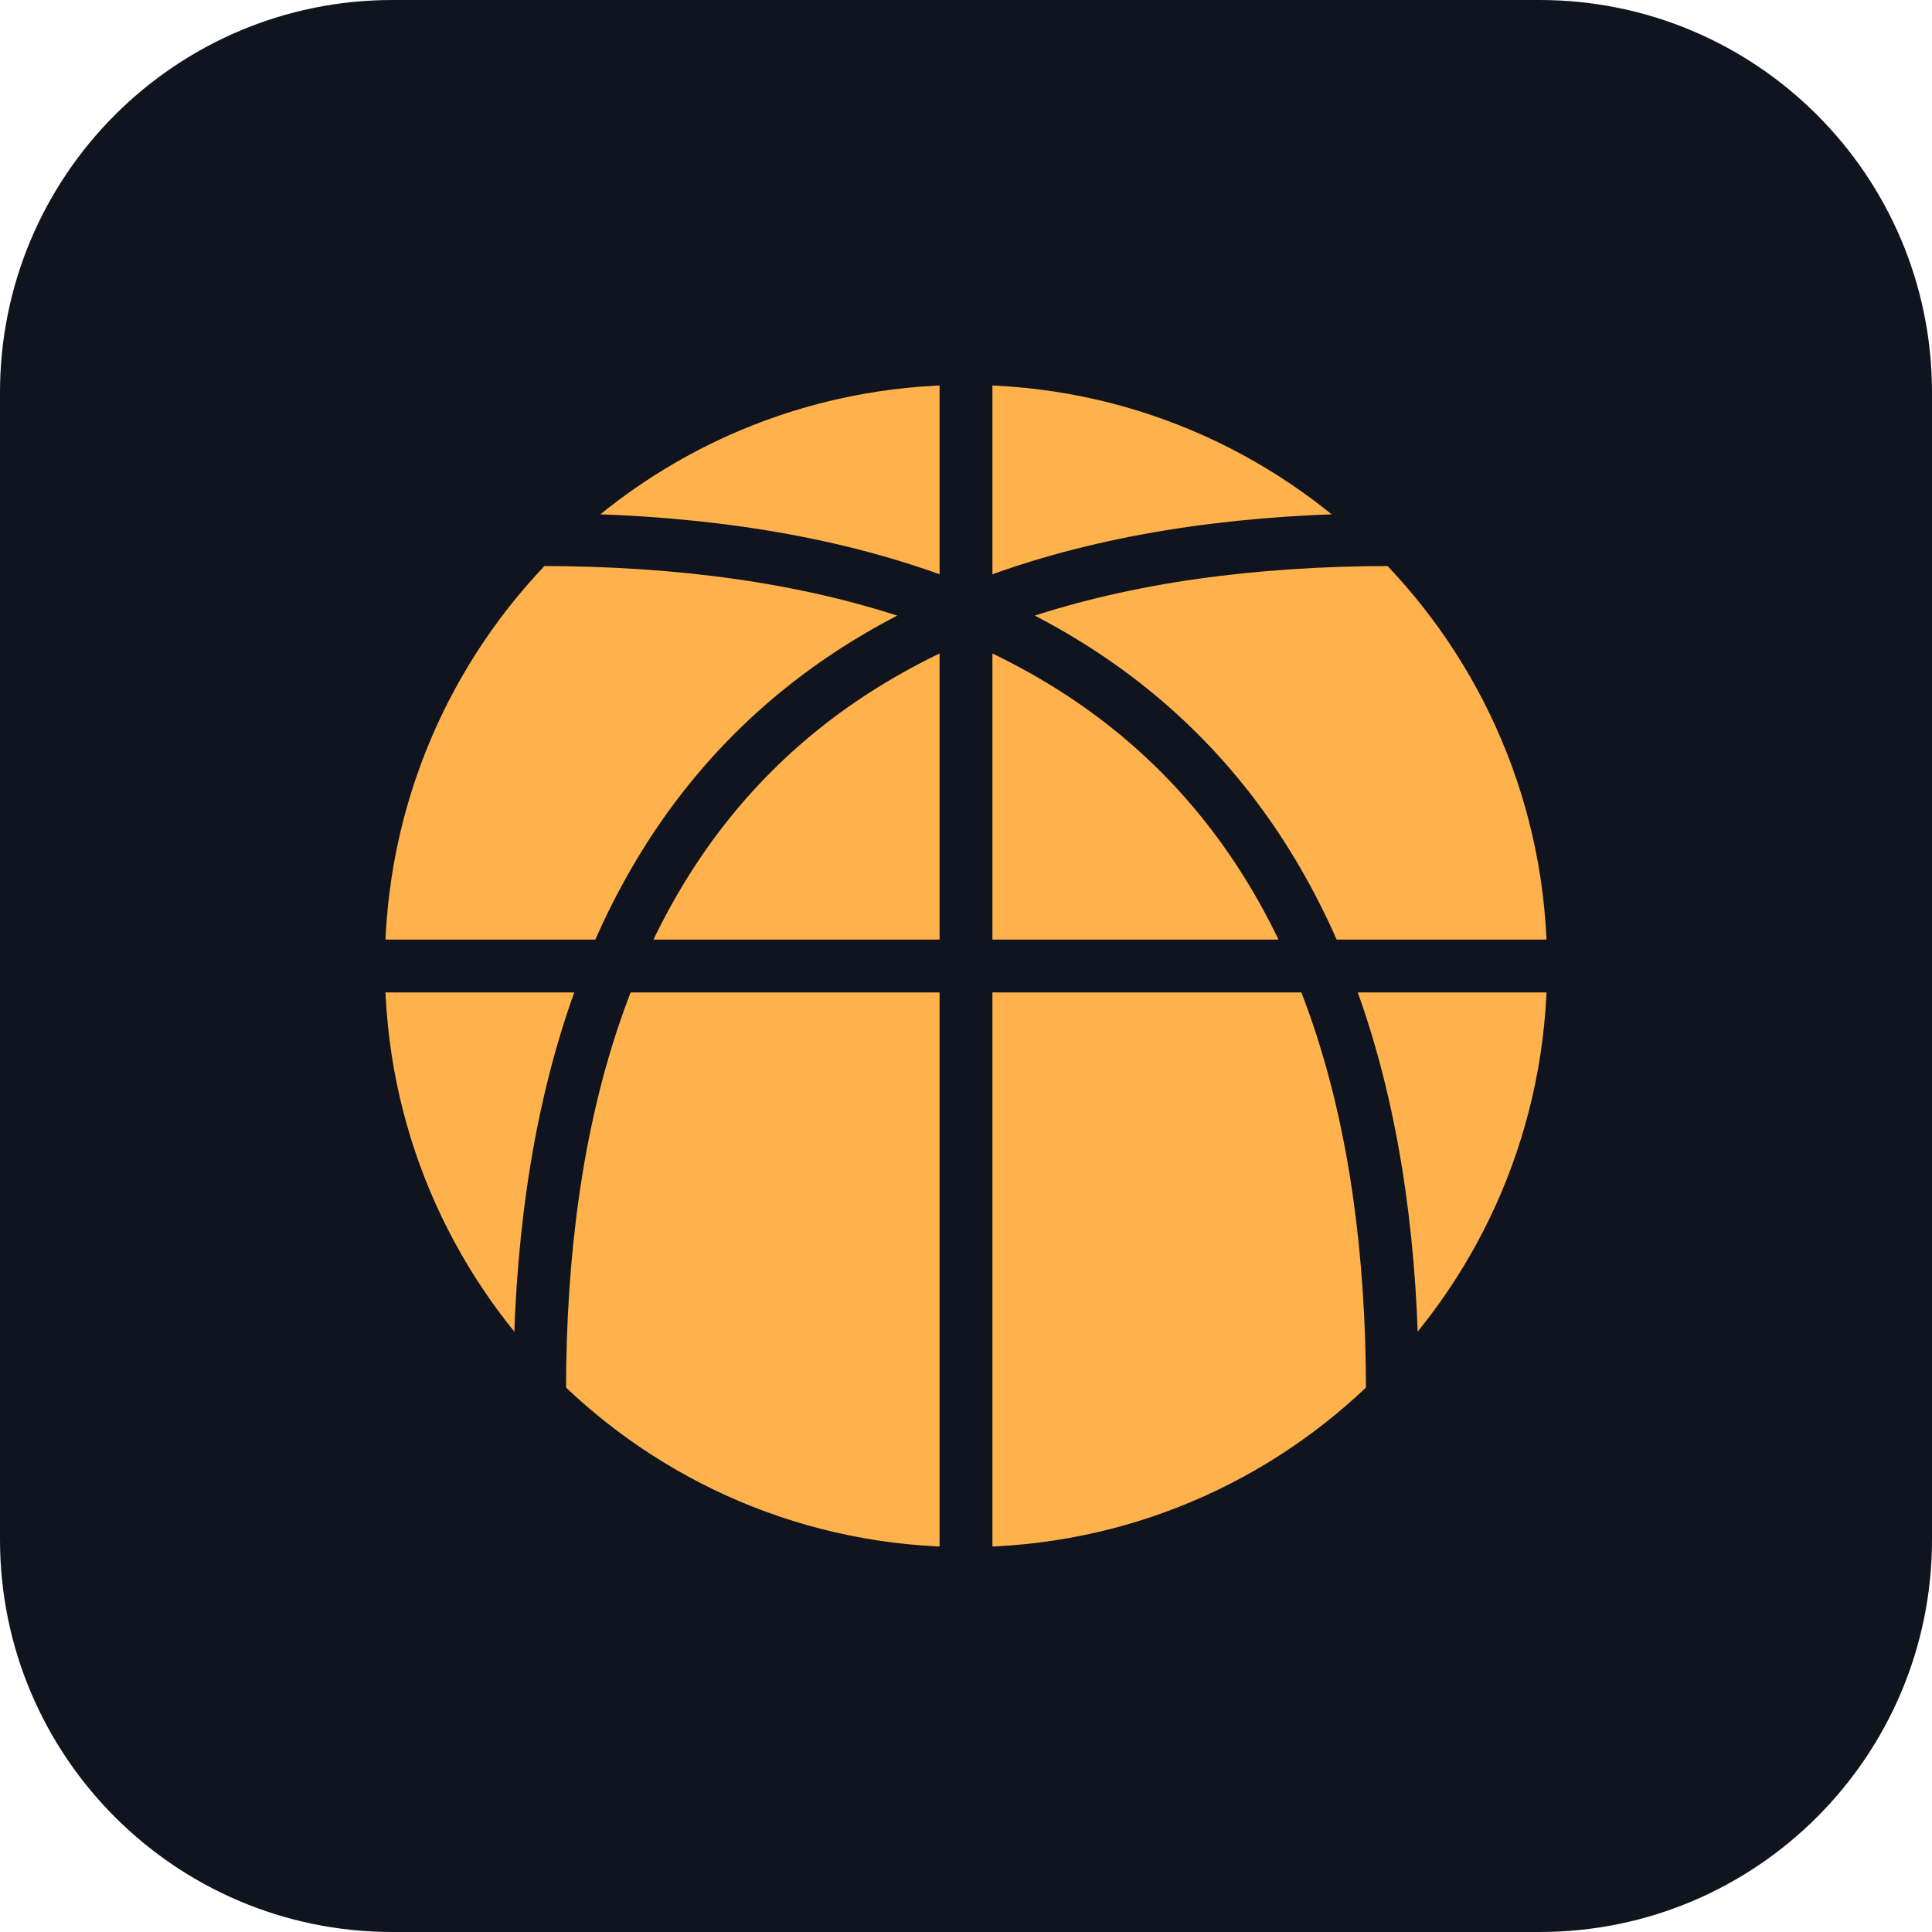
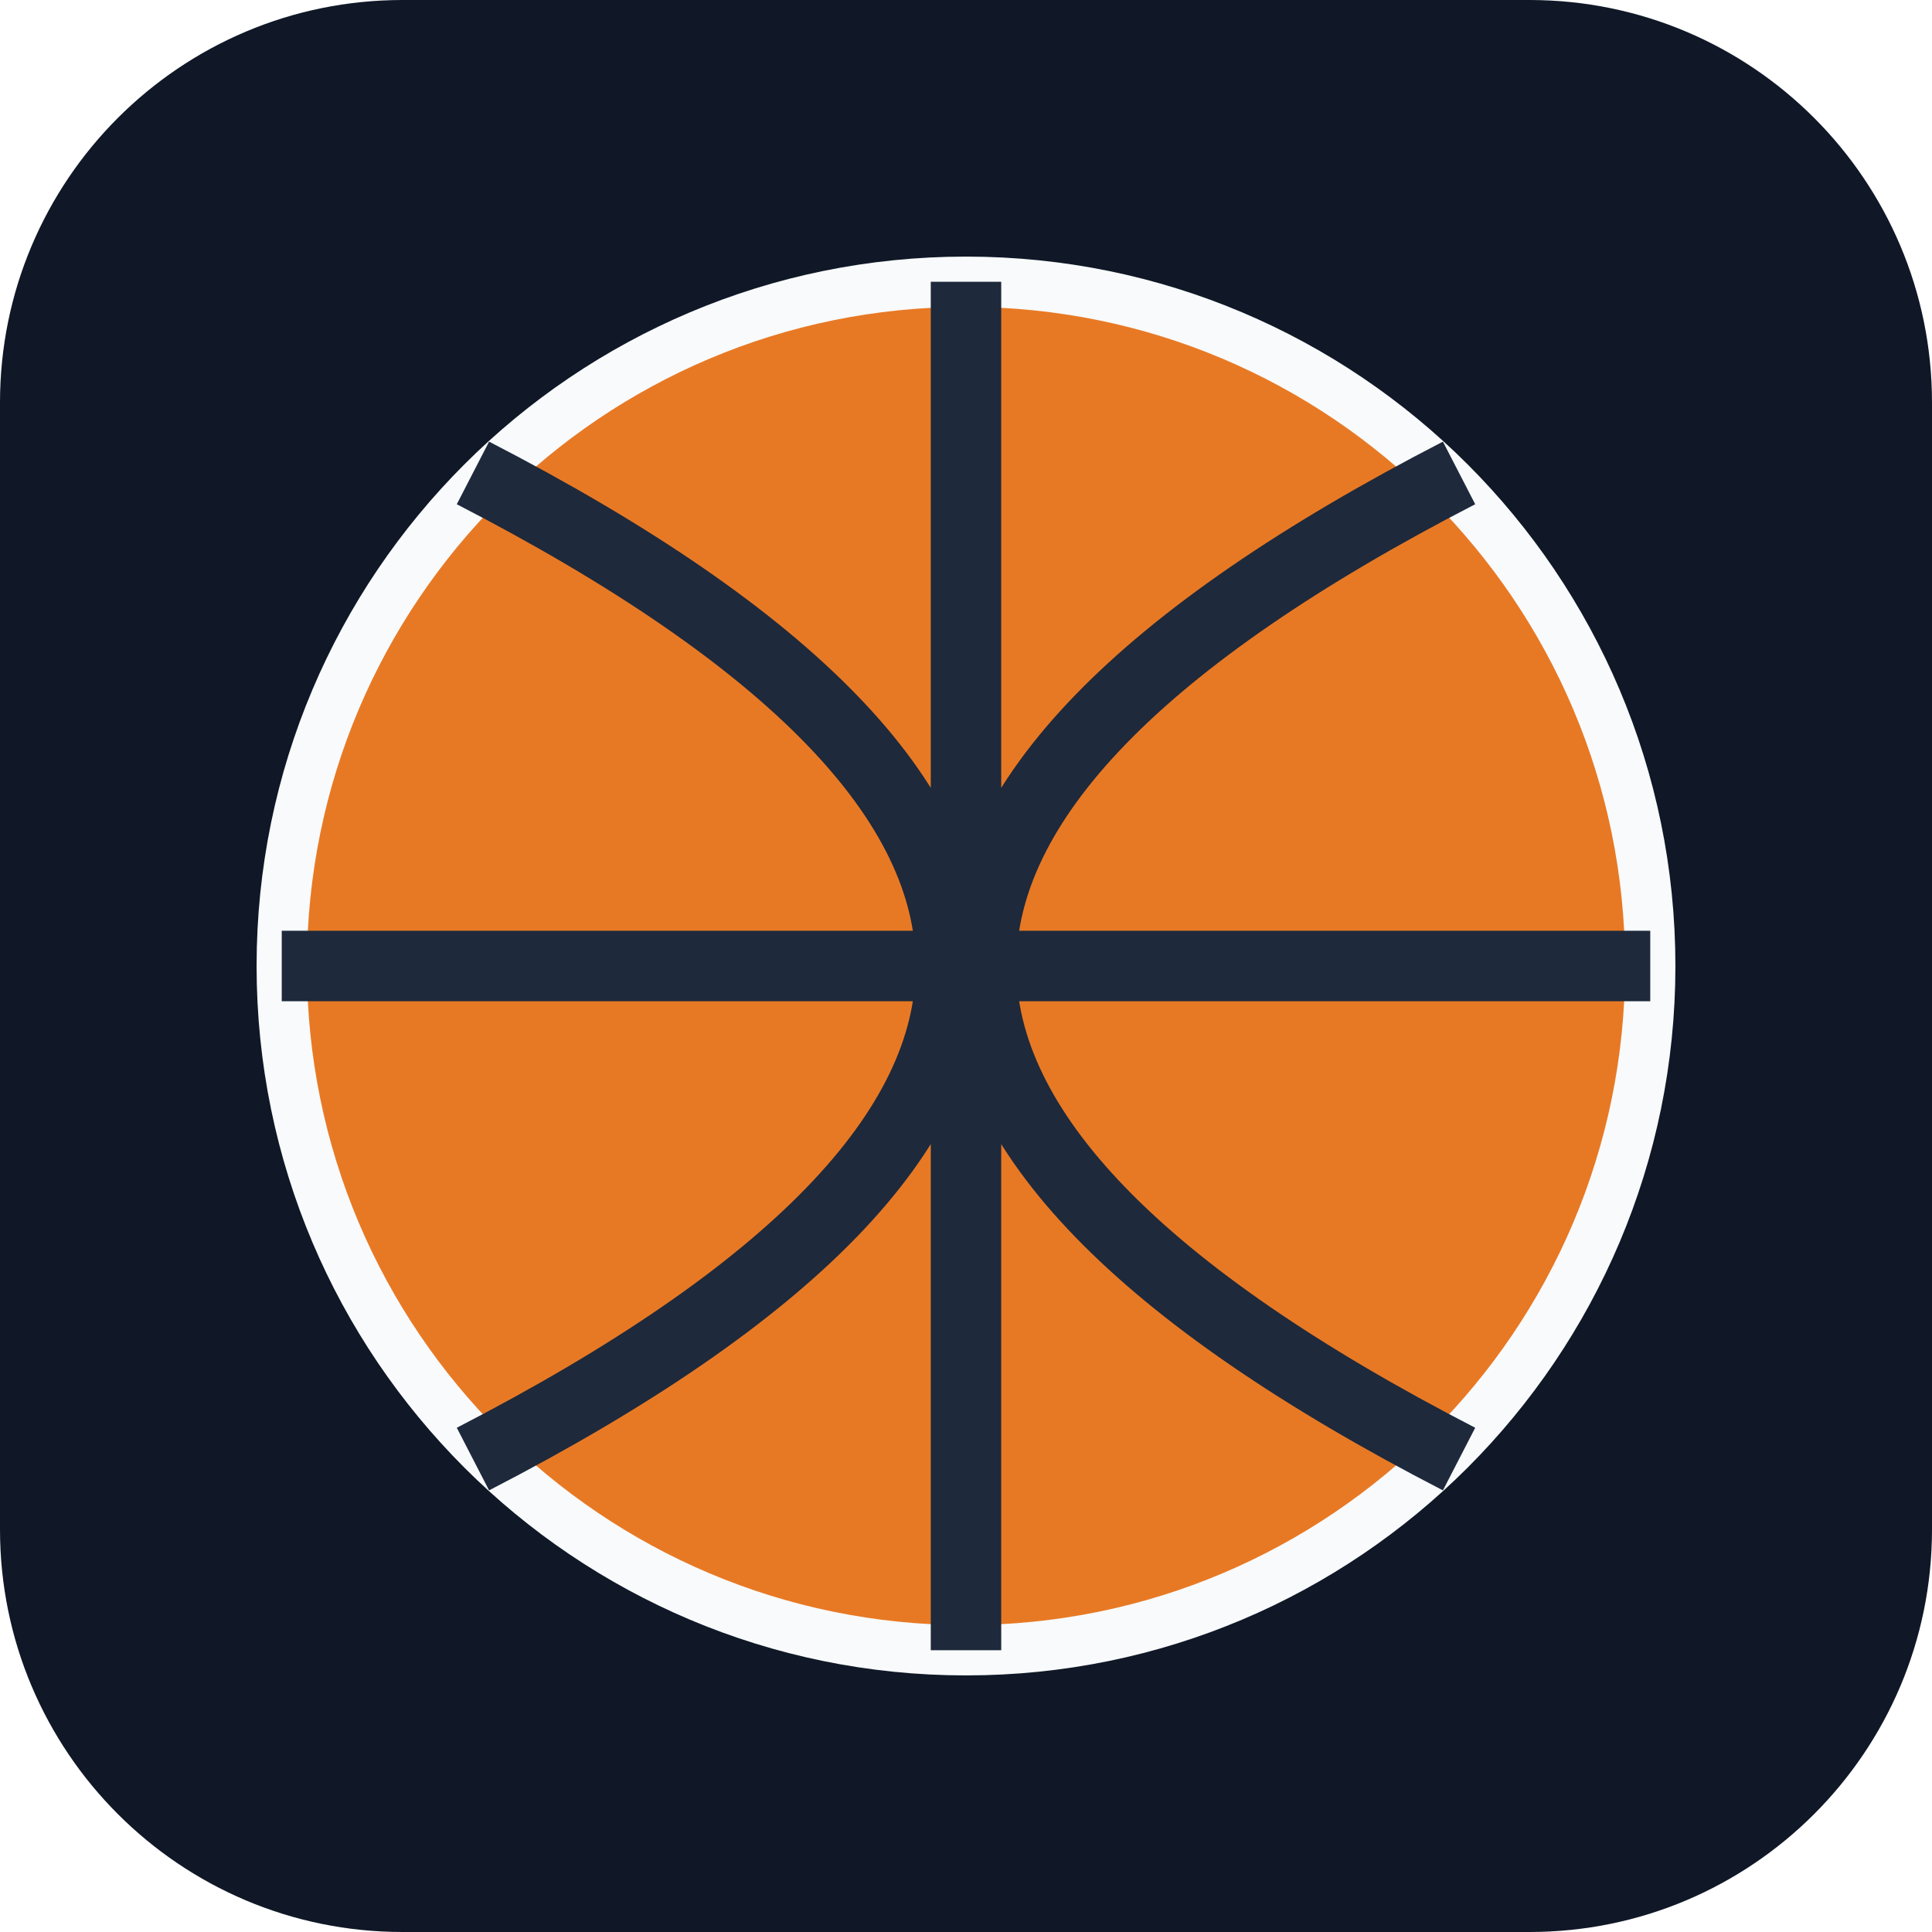
- <svg xmlns="http://www.w3.org/2000/svg" viewBox="0 0 512 512">
-   <rect width="512" height="512" rx="104" fill="#10141e" />
-   <circle cx="256" cy="256" r="160" fill="#ffb24c" stroke="#10141e" stroke-width="12" />
-   <g fill="none" stroke="#10141e" stroke-width="14">
-     <path d="M96 256h320M256 96v320M143 143q226 0 226 226M143 369q0-226 226-226" />
-   </g>
+ <svg xmlns="http://www.w3.org/2000/svg" viewBox="0 0 192 192">
+   <rect width="192" height="192" rx="40" fill="#101827" />
+   <circle cx="96" cy="96" r="68" fill="#e87924" stroke="#f8fafc" stroke-width="5" />
+   <path d="M96 28v136M28 96h136M47 47q95 49 0 98M145 47q-95 49 0 98" fill="none" stroke="#1e293b" stroke-width="7" />
</svg>
